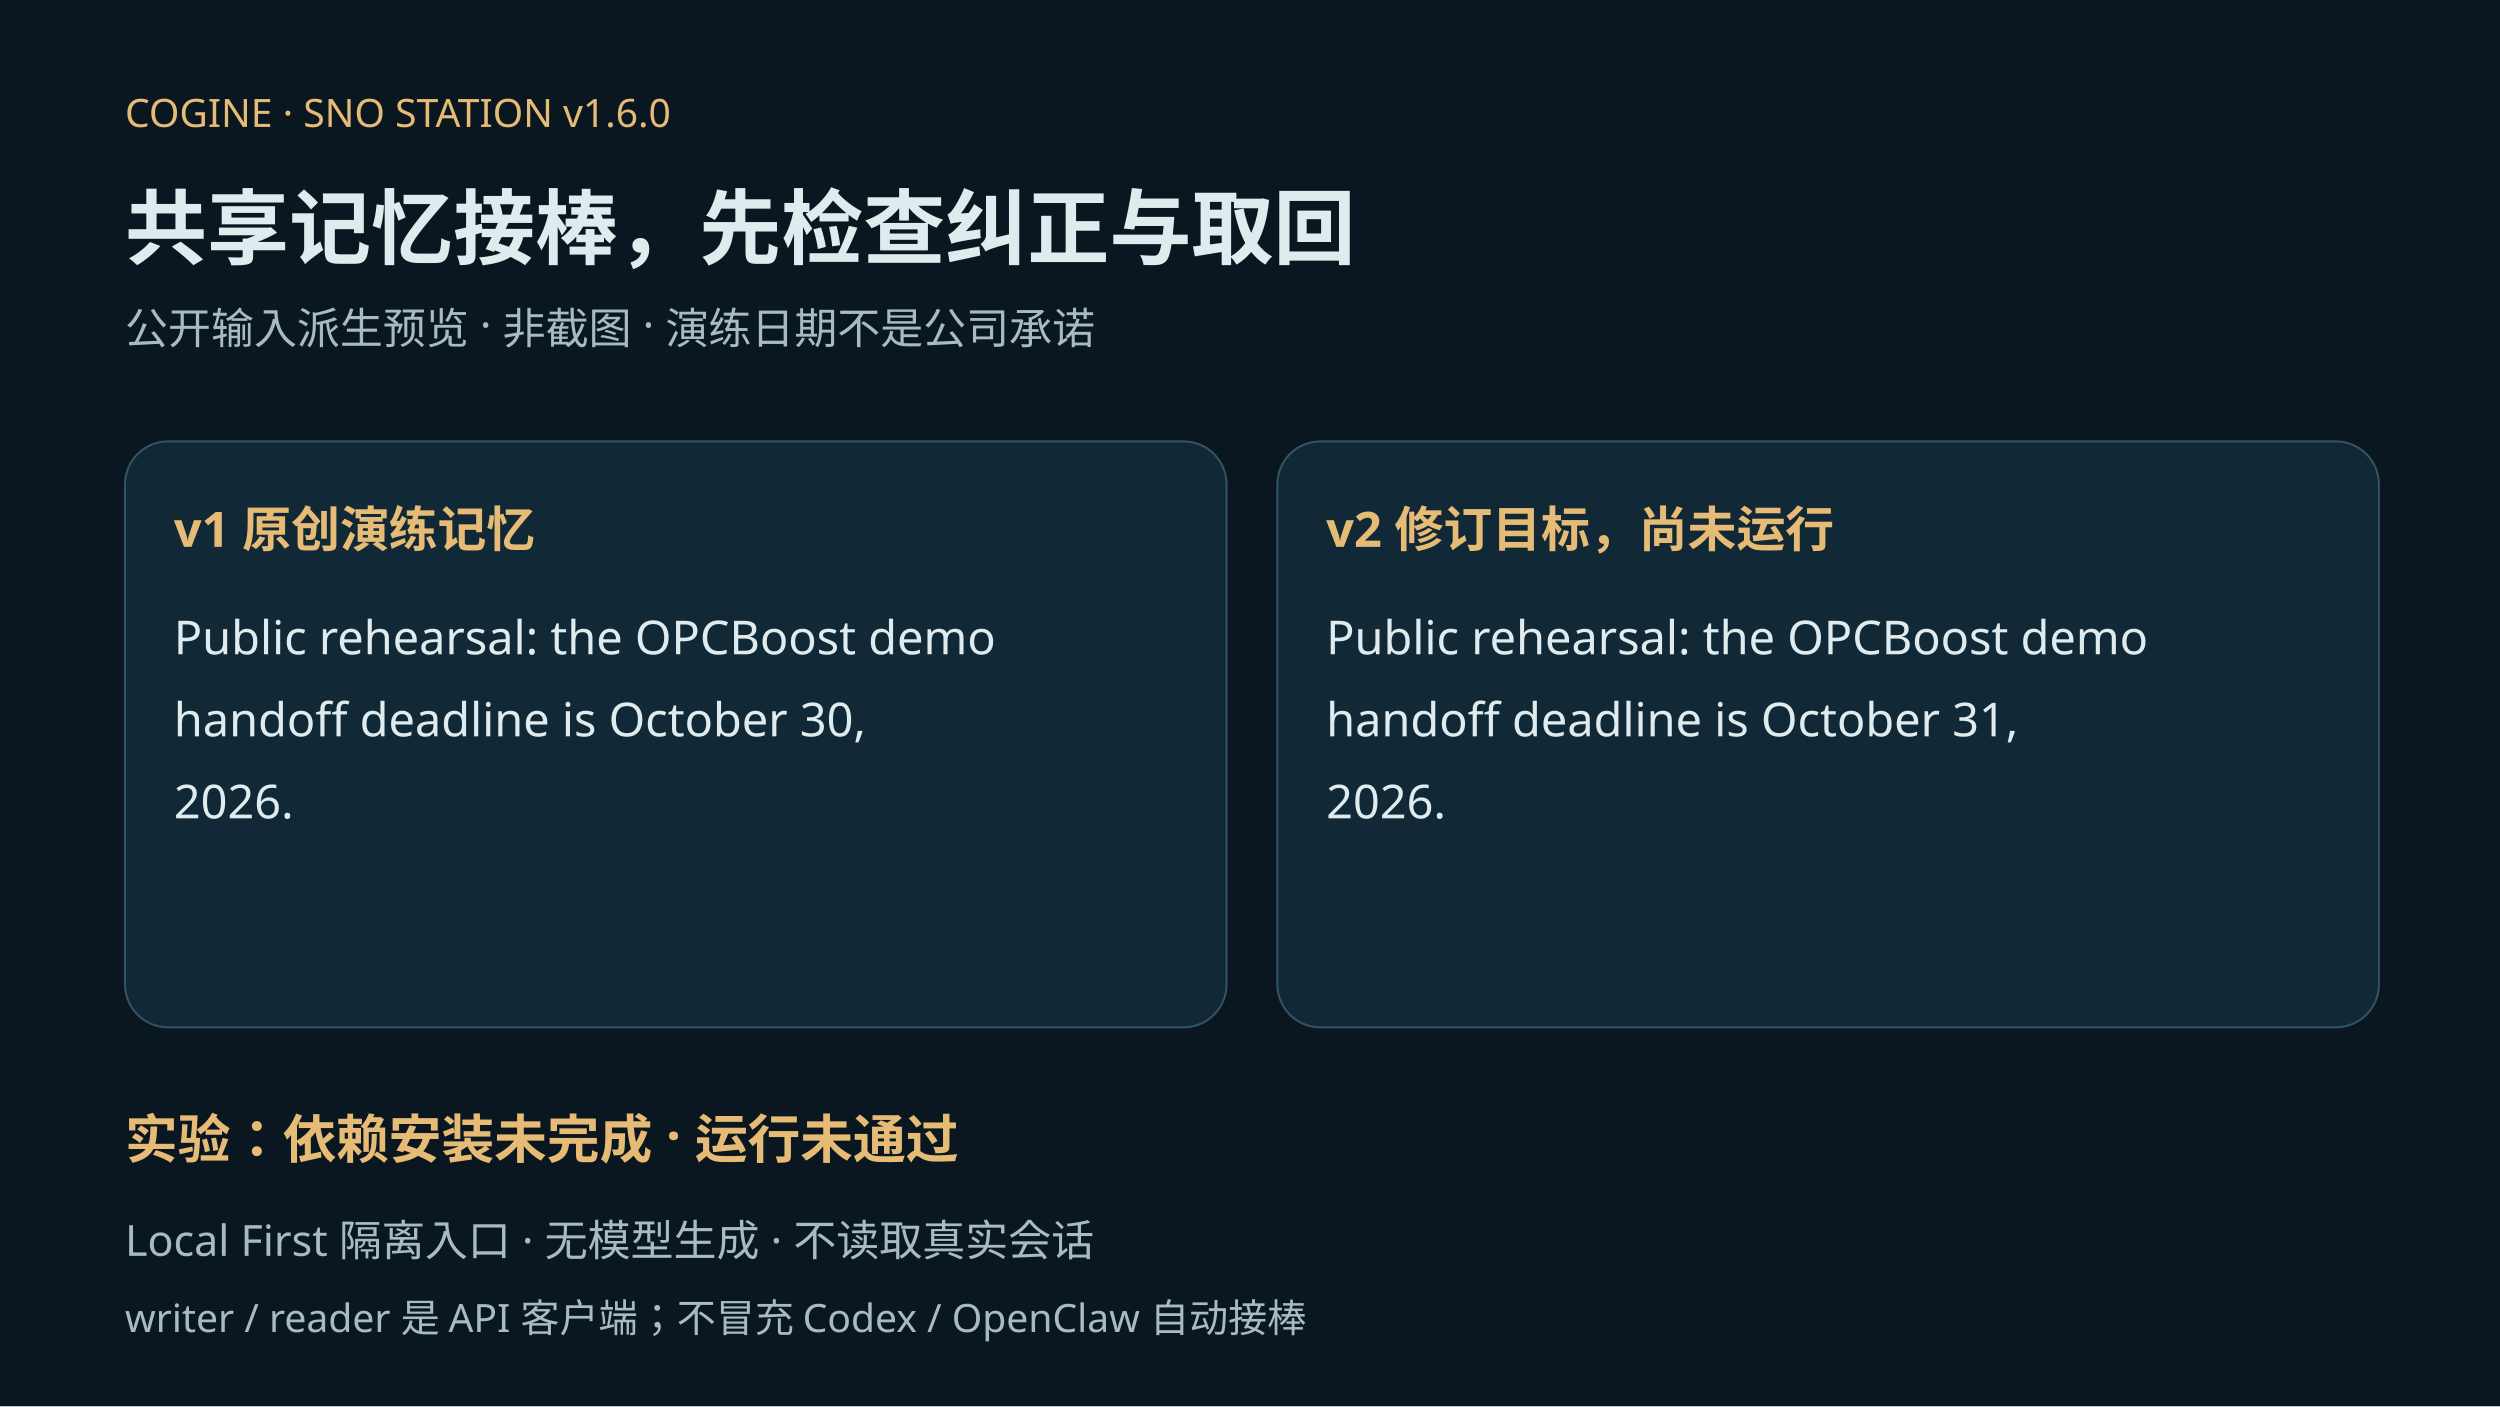
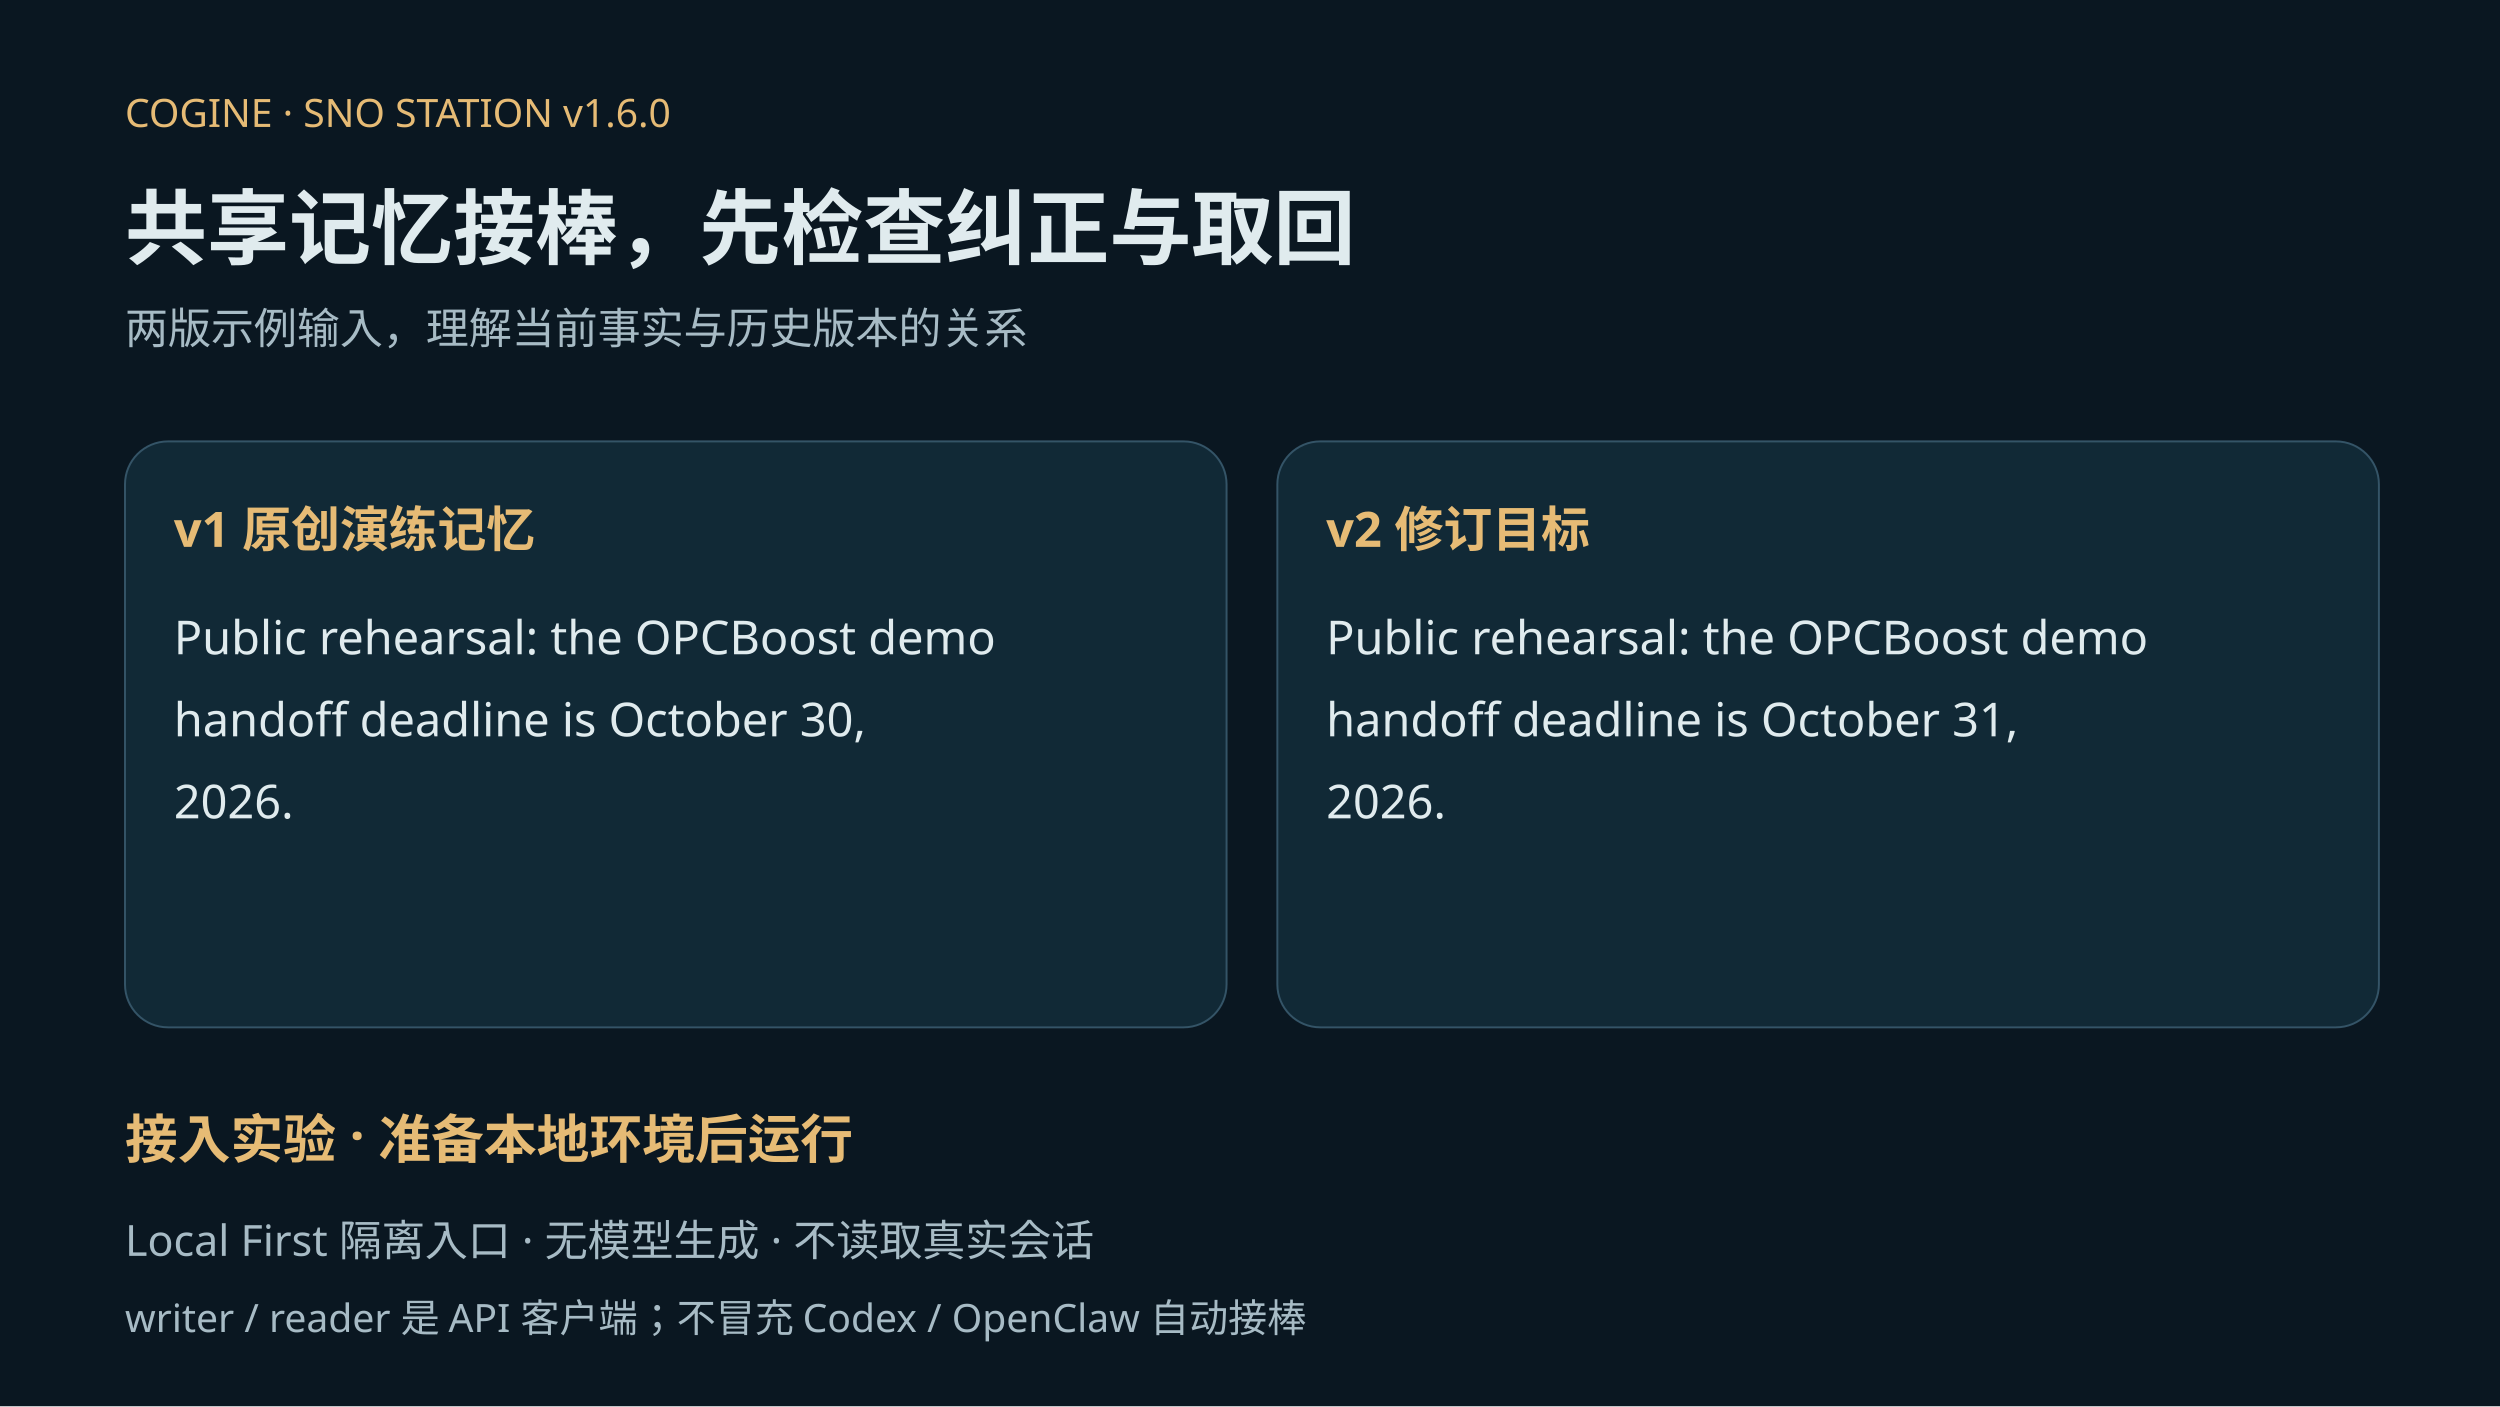
<svg xmlns="http://www.w3.org/2000/svg" width="1280" height="720" viewBox="0 0 1280 720">
  <rect width="1280" height="720" fill="#0a1721" />
  <g font-family="system-ui,sans-serif">
    <text x="64" y="65" font-size="20" fill="#e6bb75">COGINE · SNO STATION v1.6.0</text>
    <text x="64" y="132" font-size="42" font-weight="700" fill="#e0ebee">共享记忆接棒，先检查纠正与取回</text>
-     <text x="64" y="176" font-size="22" fill="#a7bbc5">公开输入派生预览 · 非截图 · 演练日期不是公司承诺</text>
+     <text x="64" y="176" font-size="22" fill="#a7bbc5">两版示例输入，理解当前事实与历史版本的关系</text>
    <rect x="64" y="226" width="564" height="300" rx="22" fill="#112936" stroke="#345467" />
    <text x="89" y="280" font-size="25" font-weight="700" fill="#e6bb75">v1 原创演练记忆</text>
    <text x="89" y="335" font-size="24" fill="#e0ebee">Public rehearsal: the OPCBoost demo</text>
    <text x="89" y="377" font-size="24" fill="#e0ebee">handoff deadline is October 30,</text>
    <text x="89" y="419" font-size="24" fill="#e0ebee">2026.</text>
    <rect x="654" y="226" width="564" height="300" rx="22" fill="#112936" stroke="#345467" />
-     <text x="679" y="280" font-size="25" font-weight="700" fill="#e6bb75">v2 修订目标，尚未运行</text>
+     <text x="679" y="280" font-size="25" font-weight="700" fill="#e6bb75">v2 修订目标</text>
    <text x="679" y="335" font-size="24" fill="#e0ebee">Public rehearsal: the OPCBoost demo</text>
    <text x="679" y="377" font-size="24" fill="#e0ebee">handoff deadline is October 31,</text>
    <text x="679" y="419" font-size="24" fill="#e0ebee">2026.</text>
-     <text x="64" y="593" font-size="27" font-weight="700" fill="#e6bb75">实验：依赖安装未完成 · 运行未通过</text>
+     <text x="64" y="593" font-size="27" font-weight="700" fill="#e6bb75">接入实验 · 准备本地环境后运行</text>
    <text x="64" y="643" font-size="22" fill="#a7bbc5">Local First 隔离入口 · 无模型生成 · 不读取真实会话</text>
    <text x="64" y="682" font-size="20" fill="#a7bbc5">writer / reader 是 API 客户端；不冒充 Codex / OpenClaw 自动接棒</text>
  </g>
</svg>
